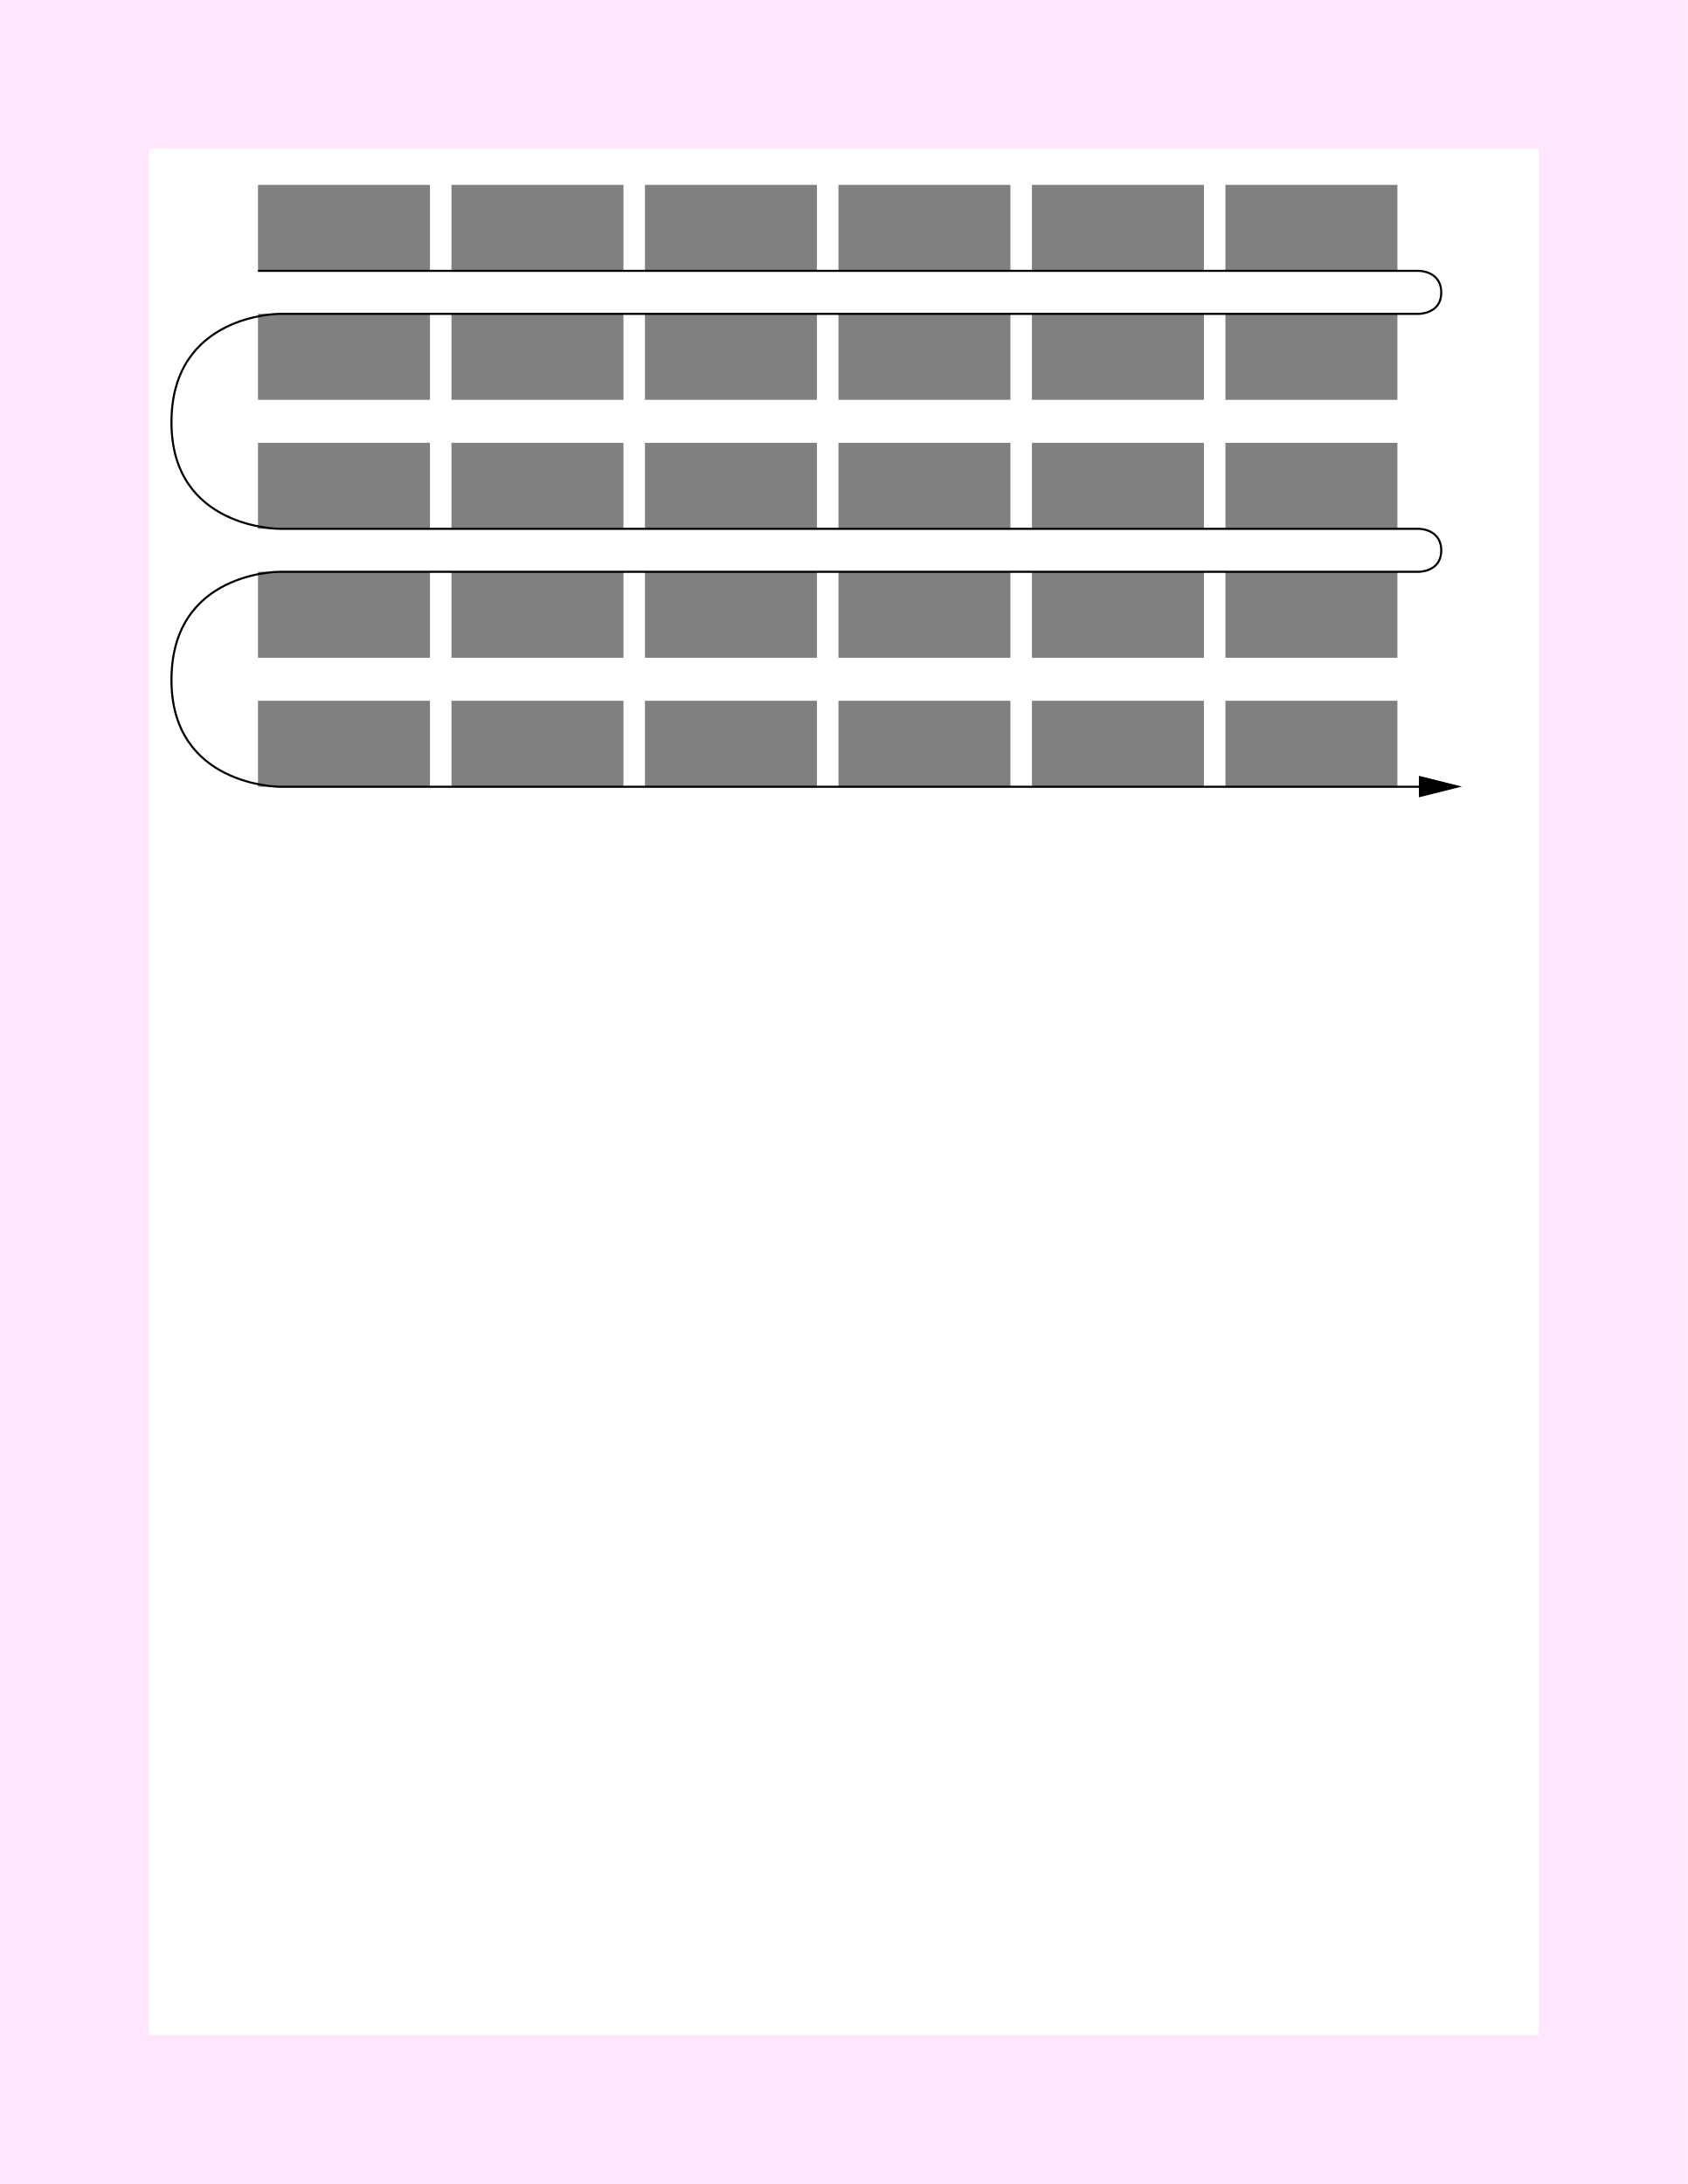
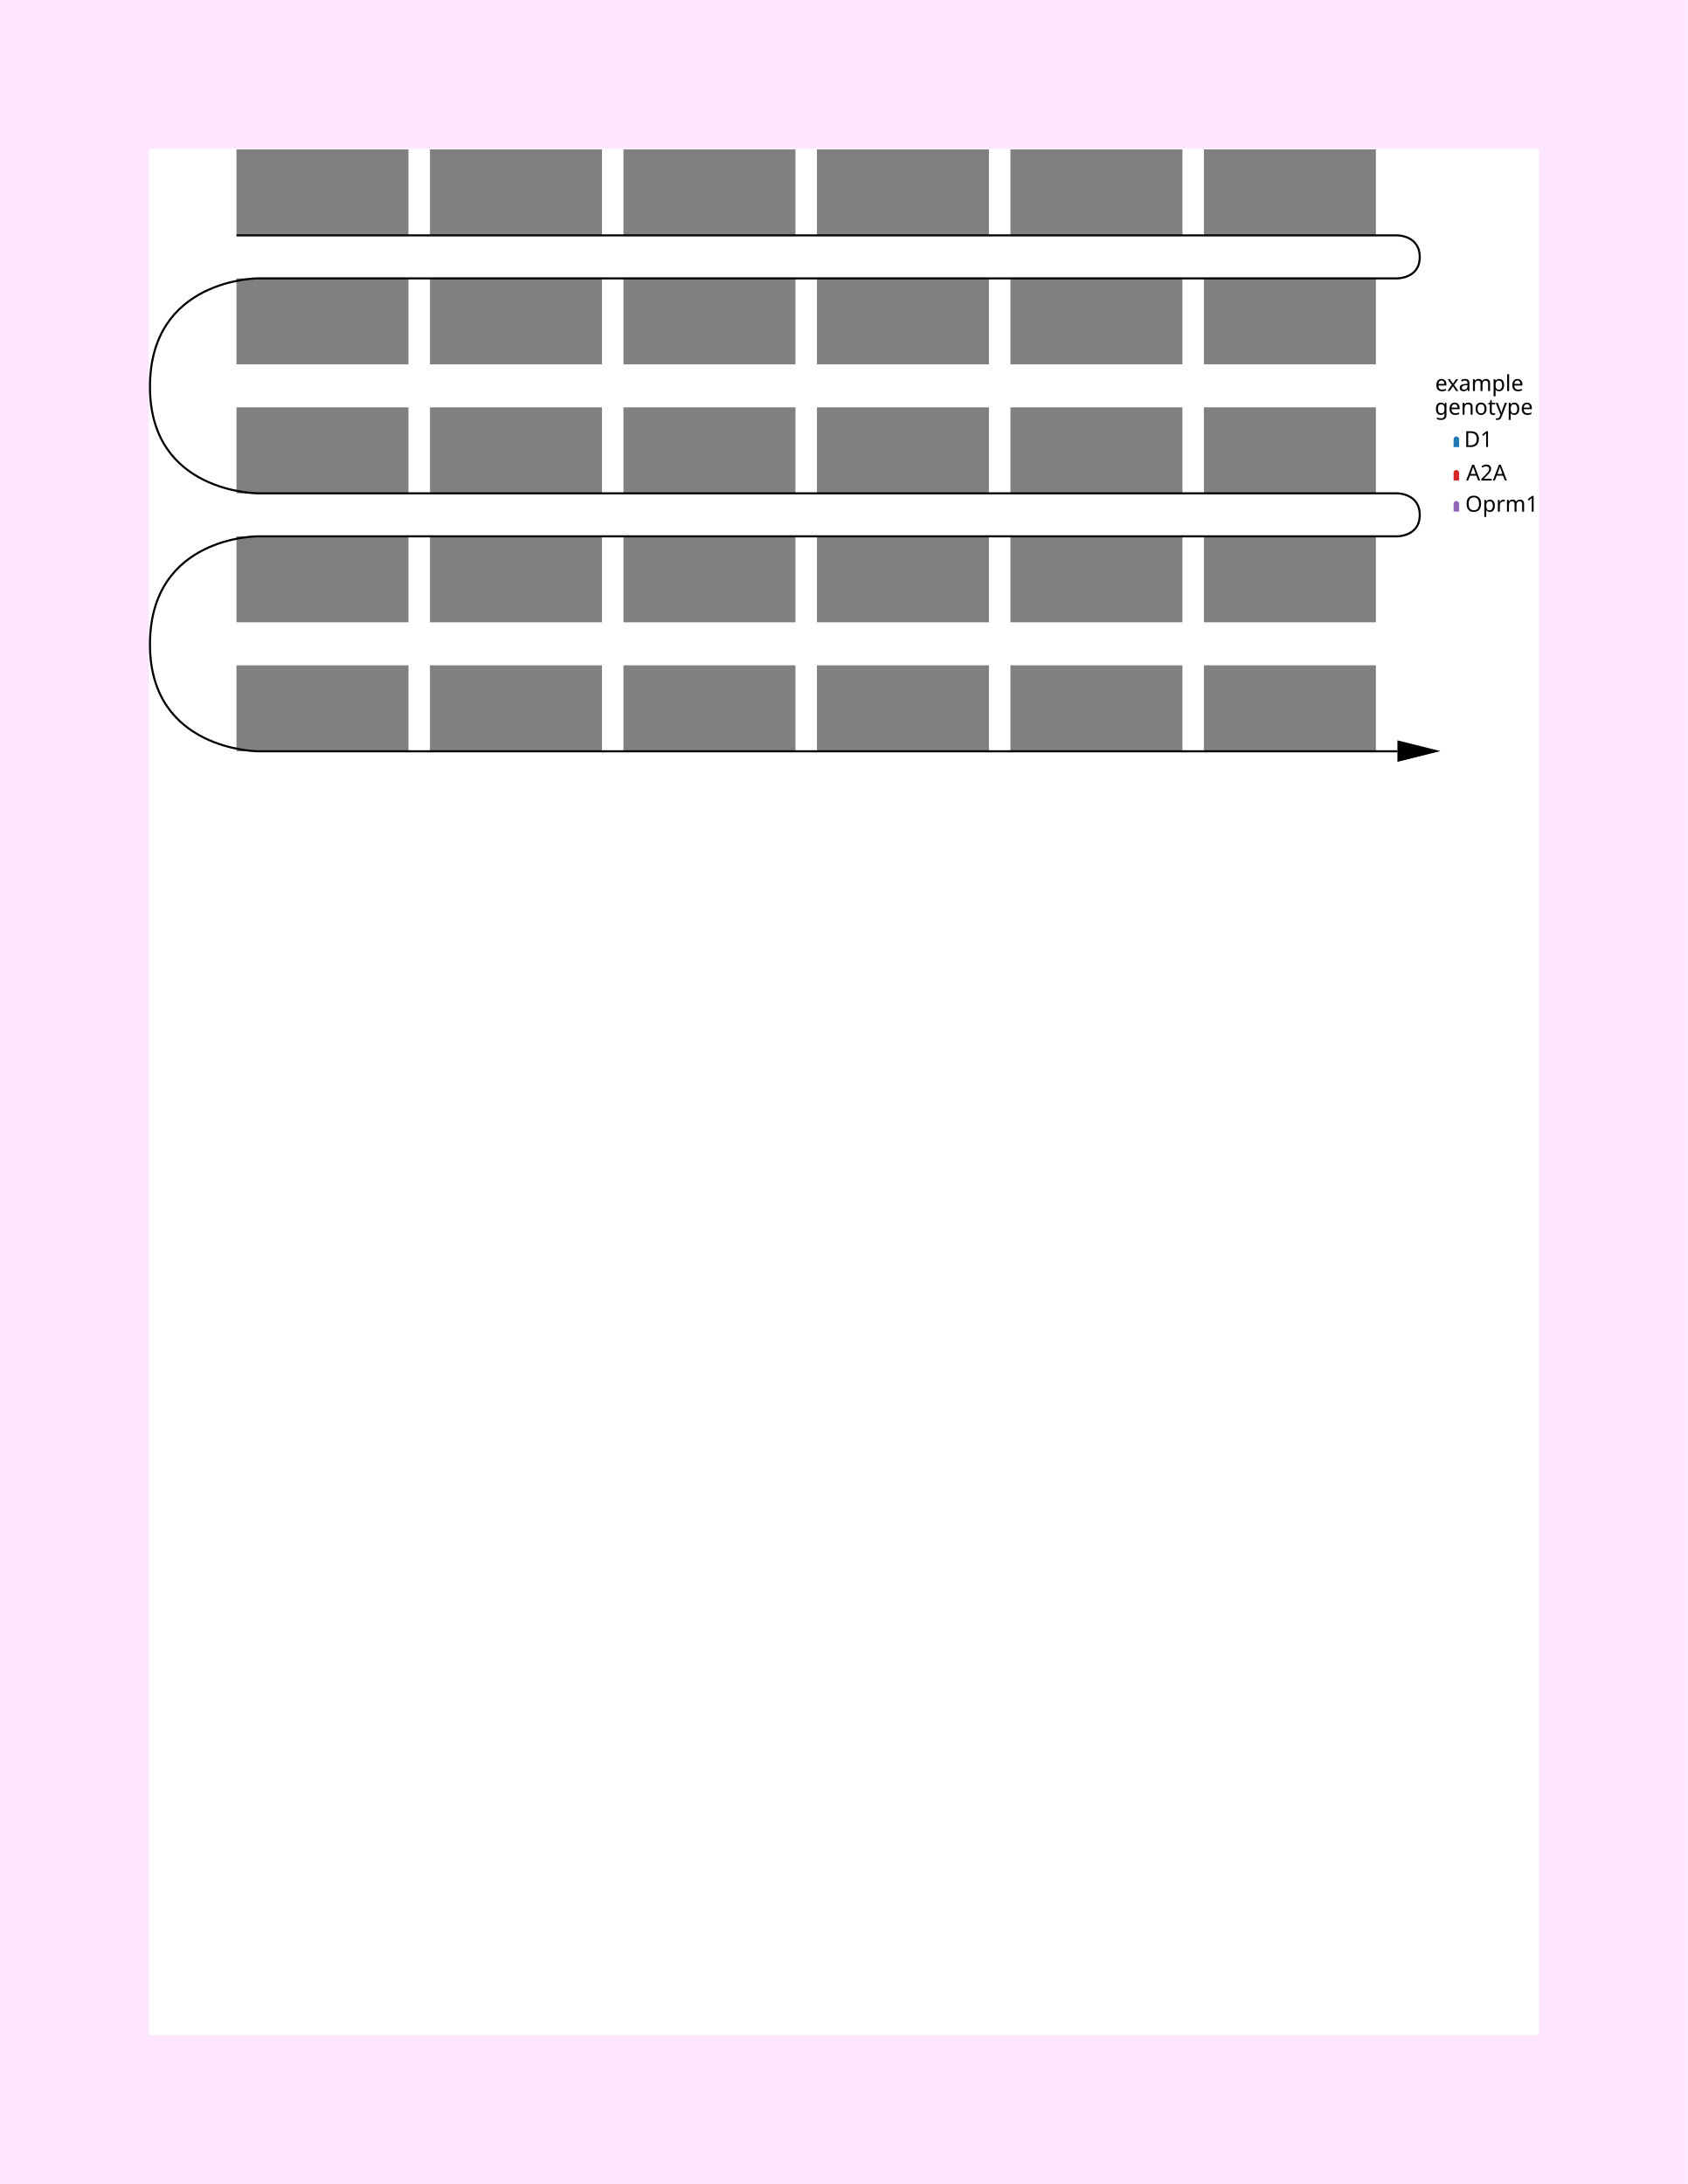
<svg xmlns="http://www.w3.org/2000/svg" xmlns:ns1="http://flyranch.github.io/figurefirst/" width="8.5in" height="11in" viewBox="0 0 215.9 279.4" version="1.1" id="svg7186">
-   <defs id="defs7180" />
+   <defs id="defs7180">
+     <clipPath id="p7571dddc21">
+       <rect height="29.764" width="62.362" x="163.701" y="67.748" id="rect2430" />
+     </clipPath>
+     <clipPath id="pf18deae393">
+       <rect height="29.764" width="62.362" x="93.543" y="67.748" id="rect2427" />
+     </clipPath>
+     <clipPath id="pce559dd414">
+       <rect height="29.764" width="62.362" x="444.331" y="67.748" id="rect2442" />
+     </clipPath>
+   </defs>
  <g id="layer1" transform="translate(0,-17.6)" style="display:inline">
    <g transform="translate(0.1999868,1.7166138e-5)" id="g29731" style="display:inline;stroke-linecap:butt;stroke-linejoin:round">
      <rect height="279.4" id="rect29687" style="opacity:0.1;vector-effect:none;fill:#ff00ff;fill-opacity:1;stroke:none;stroke-width:2.417;stroke-linecap:butt;stroke-linejoin:miter;stroke-miterlimit:4;stroke-dasharray:none;stroke-dashoffset:0;stroke-opacity:1" width="19.05" x="-0.2" y="17.6" />
      <rect height="279.4" id="rect29687-1" style="opacity:0.1;vector-effect:none;fill:#ff00ff;fill-opacity:1;stroke:none;stroke-width:2.417;stroke-linecap:butt;stroke-linejoin:miter;stroke-miterlimit:4;stroke-dasharray:none;stroke-dashoffset:0;stroke-opacity:1" width="19.05" x="196.65" y="17.6" />
      <rect height="177.8" id="rect29687-3" style="opacity:0.1;vector-effect:none;fill:#ff00ff;fill-opacity:1;stroke:none;stroke-width:1.928;stroke-linecap:butt;stroke-linejoin:miter;stroke-miterlimit:4;stroke-dasharray:none;stroke-dashoffset:0;stroke-opacity:1" transform="rotate(90)" width="19.05" x="17.6" y="-196.65" />
      <rect height="177.8" id="rect29687-3-2" style="opacity:0.1;vector-effect:none;fill:#ff00ff;fill-opacity:1;stroke:none;stroke-width:1.928;stroke-linecap:butt;stroke-linejoin:miter;stroke-miterlimit:4;stroke-dasharray:none;stroke-dashoffset:0;stroke-opacity:1" transform="rotate(90)" width="19.05" x="277.95" y="-196.65" />
    </g>
-     <rect style="fill:#808080;fill-opacity:1;stroke:none;stroke-width:0.073;stroke-miterlimit:4;stroke-dasharray:none" id="rect7760" width="22" height="11" x="33" y="41.25">
+     <rect style="fill:#808080;fill-opacity:1;stroke:none;stroke-width:0.073;stroke-miterlimit:4;stroke-dasharray:none" id="rect7760" width="22" height="11" x="30.25" y="36.712">
      <ns1:axis ns1:name="s1" />
    </rect>
-     <rect y="41.25" x="57.75" height="11" width="22" id="rect7762" style="fill:#808080;fill-opacity:1;stroke:none;stroke-width:0.073;stroke-miterlimit:4;stroke-dasharray:none">
+     <rect y="36.712" x="55" height="11" width="22" id="rect7762" style="fill:#808080;fill-opacity:1;stroke:none;stroke-width:0.073;stroke-miterlimit:4;stroke-dasharray:none">
      <ns1:axis ns1:name="s2" />
    </rect>
-     <rect style="fill:#808080;fill-opacity:1;stroke:none;stroke-width:0.073;stroke-miterlimit:4;stroke-dasharray:none" id="rect7764" width="22" height="11" x="82.5" y="41.25">
+     <rect style="fill:#808080;fill-opacity:1;stroke:none;stroke-width:0.073;stroke-miterlimit:4;stroke-dasharray:none" id="rect7764" width="22" height="11" x="79.75" y="36.712">
      <ns1:axis ns1:name="s3" />
    </rect>
-     <rect y="41.25" x="107.25" height="11" width="22" id="rect7766" style="fill:#808080;fill-opacity:1;stroke:none;stroke-width:0.073;stroke-miterlimit:4;stroke-dasharray:none">
+     <rect y="36.712" x="104.5" height="11" width="22" id="rect7766" style="fill:#808080;fill-opacity:1;stroke:none;stroke-width:0.073;stroke-miterlimit:4;stroke-dasharray:none">
      <ns1:axis ns1:name="s4" />
    </rect>
-     <rect style="fill:#808080;fill-opacity:1;stroke:none;stroke-width:0.073;stroke-miterlimit:4;stroke-dasharray:none" id="rect7768" width="22" height="11" x="132" y="41.25">
+     <rect style="fill:#808080;fill-opacity:1;stroke:none;stroke-width:0.073;stroke-miterlimit:4;stroke-dasharray:none" id="rect7768" width="22" height="11" x="129.25" y="36.712">
      <ns1:axis ns1:name="s5" />
    </rect>
-     <rect y="41.25" x="156.75" height="11" width="22" id="rect7770" style="fill:#808080;fill-opacity:1;stroke:none;stroke-width:0.073;stroke-miterlimit:4;stroke-dasharray:none">
+     <rect y="36.712" x="154" height="11" width="22" id="rect7770" style="fill:#808080;fill-opacity:1;stroke:none;stroke-width:0.073;stroke-miterlimit:4;stroke-dasharray:none">
      <ns1:axis ns1:name="s6" />
    </rect>
-     <rect y="57.75" x="33" height="11" width="22" id="rect7802" style="fill:#808080;fill-opacity:1;stroke:none;stroke-width:0.073;stroke-miterlimit:4;stroke-dasharray:none">
+     <rect y="53.212" x="30.25" height="11" width="22" id="rect7802" style="fill:#808080;fill-opacity:1;stroke:none;stroke-width:0.073;stroke-miterlimit:4;stroke-dasharray:none">
      <ns1:axis ns1:name="s12" />
    </rect>
-     <rect style="fill:#808080;fill-opacity:1;stroke:none;stroke-width:0.073;stroke-miterlimit:4;stroke-dasharray:none" id="rect7804" width="22" height="11" x="57.75" y="57.75">
+     <rect style="fill:#808080;fill-opacity:1;stroke:none;stroke-width:0.073;stroke-miterlimit:4;stroke-dasharray:none" id="rect7804" width="22" height="11" x="55" y="53.212">
      <ns1:axis ns1:name="s11" />
    </rect>
-     <rect y="57.75" x="82.5" height="11" width="22" id="rect7806" style="fill:#808080;fill-opacity:1;stroke:none;stroke-width:0.073;stroke-miterlimit:4;stroke-dasharray:none">
+     <rect y="53.212" x="79.75" height="11" width="22" id="rect7806" style="fill:#808080;fill-opacity:1;stroke:none;stroke-width:0.073;stroke-miterlimit:4;stroke-dasharray:none">
      <ns1:axis ns1:name="s10" />
    </rect>
-     <rect style="fill:#808080;fill-opacity:1;stroke:none;stroke-width:0.073;stroke-miterlimit:4;stroke-dasharray:none" id="rect7808" width="22" height="11" x="107.25" y="57.75">
+     <rect style="fill:#808080;fill-opacity:1;stroke:none;stroke-width:0.073;stroke-miterlimit:4;stroke-dasharray:none" id="rect7808" width="22" height="11" x="104.5" y="53.212">
      <ns1:axis ns1:name="s9" />
    </rect>
-     <rect y="57.75" x="132" height="11" width="22" id="rect7810" style="fill:#808080;fill-opacity:1;stroke:none;stroke-width:0.073;stroke-miterlimit:4;stroke-dasharray:none">
+     <rect y="53.212" x="129.25" height="11" width="22" id="rect7810" style="fill:#808080;fill-opacity:1;stroke:none;stroke-width:0.073;stroke-miterlimit:4;stroke-dasharray:none">
      <ns1:axis ns1:name="s8" />
    </rect>
-     <rect style="fill:#808080;fill-opacity:1;stroke:none;stroke-width:0.073;stroke-miterlimit:4;stroke-dasharray:none" id="rect7812" width="22" height="11" x="156.75" y="57.75">
+     <rect style="fill:#808080;fill-opacity:1;stroke:none;stroke-width:0.073;stroke-miterlimit:4;stroke-dasharray:none" id="rect7812" width="22" height="11" x="154" y="53.212">
      <ns1:axis ns1:name="s7" />
    </rect>
-     <rect y="74.25" x="33" height="11" width="22" id="rect7802-2" style="fill:#808080;fill-opacity:1;stroke:none;stroke-width:0.073;stroke-miterlimit:4;stroke-dasharray:none">
+     <rect y="69.712" x="30.25" height="11" width="22" id="rect7802-2" style="fill:#808080;fill-opacity:1;stroke:none;stroke-width:0.073;stroke-miterlimit:4;stroke-dasharray:none">
      <ns1:axis ns1:name="s13" />
    </rect>
-     <rect style="fill:#808080;fill-opacity:1;stroke:none;stroke-width:0.073;stroke-miterlimit:4;stroke-dasharray:none" id="rect7804-8" width="22" height="11" x="57.75" y="74.25">
+     <rect style="fill:#808080;fill-opacity:1;stroke:none;stroke-width:0.073;stroke-miterlimit:4;stroke-dasharray:none" id="rect7804-8" width="22" height="11" x="55" y="69.712">
      <ns1:axis ns1:name="s14" />
    </rect>
-     <rect y="74.25" x="82.5" height="11" width="22" id="rect7806-6" style="fill:#808080;fill-opacity:1;stroke:none;stroke-width:0.073;stroke-miterlimit:4;stroke-dasharray:none">
+     <rect y="69.712" x="79.75" height="11" width="22" id="rect7806-6" style="fill:#808080;fill-opacity:1;stroke:none;stroke-width:0.073;stroke-miterlimit:4;stroke-dasharray:none">
      <ns1:axis ns1:name="s15" />
    </rect>
-     <rect style="fill:#808080;fill-opacity:1;stroke:none;stroke-width:0.073;stroke-miterlimit:4;stroke-dasharray:none" id="rect7808-7" width="22" height="11" x="107.25" y="74.25">
+     <rect style="fill:#808080;fill-opacity:1;stroke:none;stroke-width:0.073;stroke-miterlimit:4;stroke-dasharray:none" id="rect7808-7" width="22" height="11" x="104.5" y="69.712">
      <ns1:axis ns1:name="s16" />
    </rect>
-     <rect y="74.25" x="132" height="11" width="22" id="rect7810-3" style="fill:#808080;fill-opacity:1;stroke:none;stroke-width:0.073;stroke-miterlimit:4;stroke-dasharray:none">
+     <rect y="69.712" x="129.25" height="11" width="22" id="rect7810-3" style="fill:#808080;fill-opacity:1;stroke:none;stroke-width:0.073;stroke-miterlimit:4;stroke-dasharray:none">
      <ns1:axis ns1:name="s17" />
    </rect>
-     <rect style="fill:#808080;fill-opacity:1;stroke:none;stroke-width:0.073;stroke-miterlimit:4;stroke-dasharray:none" id="rect7812-5" width="22" height="11" x="156.75" y="74.25">
+     <rect style="fill:#808080;fill-opacity:1;stroke:none;stroke-width:0.073;stroke-miterlimit:4;stroke-dasharray:none" id="rect7812-5" width="22" height="11" x="154" y="69.712">
      <ns1:axis ns1:name="s18" />
    </rect>
-     <rect style="fill:#808080;fill-opacity:1;stroke:none;stroke-width:0.073;stroke-miterlimit:4;stroke-dasharray:none" id="rect7844" width="22" height="11" x="33" y="90.75">
+     <rect style="fill:#808080;fill-opacity:1;stroke:none;stroke-width:0.073;stroke-miterlimit:4;stroke-dasharray:none" id="rect7844" width="22" height="11" x="30.25" y="86.212">
      <ns1:axis ns1:name="s24" />
    </rect>
-     <rect y="90.75" x="57.75" height="11" width="22" id="rect7846" style="fill:#808080;fill-opacity:1;stroke:none;stroke-width:0.073;stroke-miterlimit:4;stroke-dasharray:none">
+     <rect y="86.212" x="55" height="11" width="22" id="rect7846" style="fill:#808080;fill-opacity:1;stroke:none;stroke-width:0.073;stroke-miterlimit:4;stroke-dasharray:none">
      <ns1:axis ns1:name="s23" />
    </rect>
-     <rect style="fill:#808080;fill-opacity:1;stroke:none;stroke-width:0.073;stroke-miterlimit:4;stroke-dasharray:none" id="rect7848" width="22" height="11" x="82.5" y="90.75">
+     <rect style="fill:#808080;fill-opacity:1;stroke:none;stroke-width:0.073;stroke-miterlimit:4;stroke-dasharray:none" id="rect7848" width="22" height="11" x="79.75" y="86.212">
      <ns1:axis ns1:name="s22" />
    </rect>
-     <rect y="90.75" x="107.25" height="11" width="22" id="rect7850" style="fill:#808080;fill-opacity:1;stroke:none;stroke-width:0.073;stroke-miterlimit:4;stroke-dasharray:none">
+     <rect y="86.212" x="104.5" height="11" width="22" id="rect7850" style="fill:#808080;fill-opacity:1;stroke:none;stroke-width:0.073;stroke-miterlimit:4;stroke-dasharray:none">
      <ns1:axis ns1:name="s21" />
    </rect>
-     <rect style="fill:#808080;fill-opacity:1;stroke:none;stroke-width:0.073;stroke-miterlimit:4;stroke-dasharray:none" id="rect7852" width="22" height="11" x="132" y="90.75">
+     <rect style="fill:#808080;fill-opacity:1;stroke:none;stroke-width:0.073;stroke-miterlimit:4;stroke-dasharray:none" id="rect7852" width="22" height="11" x="129.25" y="86.212">
      <ns1:axis ns1:name="s20" />
    </rect>
-     <rect y="90.75" x="156.75" height="11" width="22" id="rect7854" style="fill:#808080;fill-opacity:1;stroke:none;stroke-width:0.073;stroke-miterlimit:4;stroke-dasharray:none">
+     <rect y="86.212" x="154" height="11" width="22" id="rect7854" style="fill:#808080;fill-opacity:1;stroke:none;stroke-width:0.073;stroke-miterlimit:4;stroke-dasharray:none">
      <ns1:axis ns1:name="s19" />
    </rect>
-     <rect y="107.25" x="33" height="11" width="22" id="rect7856" style="fill:#808080;fill-opacity:1;stroke:none;stroke-width:0.073;stroke-miterlimit:4;stroke-dasharray:none">
+     <rect y="102.712" x="30.25" height="11" width="22" id="rect7856" style="fill:#808080;fill-opacity:1;stroke:none;stroke-width:0.073;stroke-miterlimit:4;stroke-dasharray:none">
      <ns1:axis ns1:name="s25" />
    </rect>
-     <rect style="fill:#808080;fill-opacity:1;stroke:none;stroke-width:0.073;stroke-miterlimit:4;stroke-dasharray:none" id="rect7858" width="22" height="11" x="57.75" y="107.25">
+     <rect style="fill:#808080;fill-opacity:1;stroke:none;stroke-width:0.073;stroke-miterlimit:4;stroke-dasharray:none" id="rect7858" width="22" height="11" x="55" y="102.712">
      <ns1:axis ns1:name="s26" />
    </rect>
-     <rect y="107.25" x="82.5" height="11" width="22" id="rect7860" style="fill:#808080;fill-opacity:1;stroke:none;stroke-width:0.073;stroke-miterlimit:4;stroke-dasharray:none">
+     <rect y="102.712" x="79.75" height="11" width="22" id="rect7860" style="fill:#808080;fill-opacity:1;stroke:none;stroke-width:0.073;stroke-miterlimit:4;stroke-dasharray:none">
      <ns1:axis ns1:name="s27" />
    </rect>
-     <rect style="fill:#808080;fill-opacity:1;stroke:none;stroke-width:0.073;stroke-miterlimit:4;stroke-dasharray:none" id="rect7862" width="22" height="11" x="107.25" y="107.25">
+     <rect style="fill:#808080;fill-opacity:1;stroke:none;stroke-width:0.073;stroke-miterlimit:4;stroke-dasharray:none" id="rect7862" width="22" height="11" x="104.5" y="102.712">
      <ns1:axis ns1:name="s28" />
    </rect>
-     <rect y="107.25" x="132" height="11" width="22" id="rect7864" style="fill:#808080;fill-opacity:1;stroke:none;stroke-width:0.073;stroke-miterlimit:4;stroke-dasharray:none">
+     <rect y="102.712" x="129.25" height="11" width="22" id="rect7864" style="fill:#808080;fill-opacity:1;stroke:none;stroke-width:0.073;stroke-miterlimit:4;stroke-dasharray:none">
      <ns1:axis ns1:name="s29" />
    </rect>
-     <rect style="fill:#808080;fill-opacity:1;stroke:none;stroke-width:0.073;stroke-miterlimit:4;stroke-dasharray:none" id="rect7866" width="22" height="11" x="156.75" y="107.25">
+     <rect style="fill:#808080;fill-opacity:1;stroke:none;stroke-width:0.073;stroke-miterlimit:4;stroke-dasharray:none" id="rect7866" width="22" height="11" x="154" y="102.712">
      <ns1:axis ns1:name="s30" />
    </rect>
  </g>
  <g id="layer3">
-     <path style="fill:none;stroke:#000000;stroke-width:0.265px;stroke-linecap:butt;stroke-linejoin:miter;stroke-opacity:1" d="m 33,34.65 h 148.5 c 0,0 2.975,6.17e-4 2.854,2.949 C 184.25,40.15 181.5,40.15 181.5,40.15 H 35.75 c 0,0 -13.886,1.1e-5 -13.817,13.98 C 22,67.65 35.75,67.65 35.75,67.65 H 181.5 c 0,0 2.975,6.2e-4 2.854,2.949 C 184.25,73.15 181.5,73.15 181.5,73.15 H 35.75 c 0,0 -13.749,-0.067 -13.817,13.742 C 21.866,100.583 35.75,100.65 35.75,100.65 H 181.5" id="path7774" />
-     <path style="fill:#000000;fill-opacity:1;stroke:none;stroke-width:0.094px;stroke-linecap:butt;stroke-linejoin:miter;stroke-opacity:1" d="m 187,100.625 c -5.5,-1.375 -5.5,-1.375 -5.5,-1.375 V 102 Z" id="path7776" />
-     <flowRoot xml:space="preserve" id="flowRoot7917" style="font-style:normal;font-variant:normal;font-weight:normal;font-stretch:normal;font-size:9.333px;line-height:1.25;font-family:Arial;-inkscape-font-specification:'Arial, Normal';font-variant-ligatures:normal;font-variant-caps:normal;font-variant-numeric:normal;font-feature-settings:normal;text-align:start;letter-spacing:0px;word-spacing:0px;writing-mode:lr-tb;text-anchor:start;fill:#000000;fill-opacity:1;stroke:none" transform="scale(0.2645833)">
-       <flowRegion id="flowRegion7919">
-         <rect id="rect7921" width="31.181" height="31.181" x="83.15" y="78.992" />
-       </flowRegion>
-       <flowPara id="flowPara7923" style="font-size:16px">A</flowPara>
-     </flowRoot>
+     <path style="fill:none;stroke:#000000;stroke-width:0.265px;stroke-linecap:butt;stroke-linejoin:miter;stroke-opacity:1" d="m 30.25,30.112 h 148.5 c 0,0 2.975,6.17e-4 2.854,2.949 -0.104,2.551 -2.854,2.551 -2.854,2.551 H 33 c 0,0 -13.886,1.1e-5 -13.817,13.98 C 19.25,63.112 33,63.112 33,63.112 h 145.75 c 0,0 2.975,6.2e-4 2.854,2.949 -0.104,2.551 -2.854,2.551 -2.854,2.551 H 33 c 0,0 -13.749,-0.067 -13.817,13.742 C 19.116,96.045 33,96.112 33,96.112 h 145.75" id="path7774" />
+     <path style="fill:#000000;fill-opacity:1;stroke:none;stroke-width:0.094px;stroke-linecap:butt;stroke-linejoin:miter;stroke-opacity:1" d="m 184.25,96.087 c -5.5,-1.375 -5.5,-1.375 -5.5,-1.375 v 2.75 z" id="path7776" />
+     <g transform="matrix(0.3527778,0,0,0.3527778,142.2869,27.07456)" style="display:inline;stroke-linecap:butt;stroke-linejoin:round" id="line2d_9">
+       <path id="path131" style="fill:none;stroke:#d62728;stroke-width:2;stroke-linecap:round;stroke-linejoin:round" d="M 124.724,97.512 V 94.677" clip-path="url(#pf18deae393)" />
+     </g>
+     <g transform="matrix(0.3527778,0,0,0.3527778,117.5369,31.04539)" style="display:inline;stroke-linecap:butt;stroke-linejoin:round" id="line2d_18">
+       <path id="path210" style="fill:none;stroke:#9467bd;stroke-width:2;stroke-linecap:round;stroke-linejoin:round" d="M 194.882,97.512 V 94.677" clip-path="url(#p7571dddc21)" />
+     </g>
+     <g transform="matrix(0.3527778,0,0,0.3527778,18.53686,22.79539)" style="display:inline;stroke-linecap:butt;stroke-linejoin:round" id="line2d_54">
+       <path id="path526" style="fill:none;stroke:#1f77b4;stroke-width:2;stroke-linecap:round;stroke-linejoin:round" d="M 475.512,97.512 V 94.677" clip-path="url(#pce559dd414)" />
+     </g>
+     <text xml:space="preserve" style="font-style:normal;font-weight:normal;font-size:10.583px;line-height:1.25;font-family:sans-serif;letter-spacing:0px;word-spacing:0px;fill:#000000;fill-opacity:1;stroke:none;stroke-width:0.265" x="187.274" y="57.187" id="text888">
+       <tspan id="tspan886" x="187.274" y="57.187" style="font-style:normal;font-variant:normal;font-weight:normal;font-stretch:normal;font-size:2.822px;font-family:sans-serif;-inkscape-font-specification:'sans-serif, Normal';font-variant-ligatures:normal;font-variant-caps:normal;font-variant-numeric:normal;font-feature-settings:normal;text-align:start;writing-mode:lr-tb;text-anchor:start;stroke-width:0.265">D1</tspan>
+     </text>
+     <text id="text892" y="61.479" x="187.538" style="font-style:normal;font-weight:normal;font-size:10.583px;line-height:1.25;font-family:sans-serif;letter-spacing:0px;word-spacing:0px;fill:#000000;fill-opacity:1;stroke:none;stroke-width:0.265" xml:space="preserve">
+       <tspan style="font-style:normal;font-variant:normal;font-weight:normal;font-stretch:normal;font-size:2.822px;font-family:sans-serif;-inkscape-font-specification:'sans-serif, Normal';font-variant-ligatures:normal;font-variant-caps:normal;font-variant-numeric:normal;font-feature-settings:normal;text-align:start;writing-mode:lr-tb;text-anchor:start;stroke-width:0.265" y="61.479" x="187.538" id="tspan890">A2A</tspan>
+     </text>
+     <text xml:space="preserve" style="font-style:normal;font-weight:normal;font-size:10.583px;line-height:1.25;font-family:sans-serif;letter-spacing:0px;word-spacing:0px;fill:#000000;fill-opacity:1;stroke:none;stroke-width:0.265" x="187.424" y="65.462" id="text896">
+       <tspan id="tspan894" x="187.424" y="65.462" style="font-style:normal;font-variant:normal;font-weight:normal;font-stretch:normal;font-size:2.822px;font-family:sans-serif;-inkscape-font-specification:'sans-serif, Normal';font-variant-ligatures:normal;font-variant-caps:normal;font-variant-numeric:normal;font-feature-settings:normal;text-align:start;writing-mode:lr-tb;text-anchor:start;stroke-width:0.265">Oprm1</tspan>
+     </text>
+     <text xml:space="preserve" style="font-style:normal;font-weight:normal;font-size:10.583px;line-height:1.25;font-family:sans-serif;letter-spacing:0px;word-spacing:0px;fill:#000000;fill-opacity:1;stroke:none;stroke-width:0.265" x="183.522" y="53.05" id="text904">
+       <tspan x="183.522" y="53.05" style="font-style:normal;font-variant:normal;font-weight:normal;font-stretch:normal;font-size:2.822px;font-family:sans-serif;-inkscape-font-specification:'sans-serif, Normal';font-variant-ligatures:normal;font-variant-caps:normal;font-variant-numeric:normal;font-feature-settings:normal;text-align:start;writing-mode:lr-tb;text-anchor:start;stroke-width:0.265" id="tspan918">genotype</tspan>
+     </text>
+     <text id="text930" y="50.026" x="183.569" style="font-style:normal;font-weight:normal;font-size:10.583px;line-height:1.25;font-family:sans-serif;letter-spacing:0px;word-spacing:0px;fill:#000000;fill-opacity:1;stroke:none;stroke-width:0.265" xml:space="preserve">
+       <tspan id="tspan928" style="font-style:normal;font-variant:normal;font-weight:normal;font-stretch:normal;font-size:2.822px;font-family:sans-serif;-inkscape-font-specification:'sans-serif, Normal';font-variant-ligatures:normal;font-variant-caps:normal;font-variant-numeric:normal;font-feature-settings:normal;text-align:start;writing-mode:lr-tb;text-anchor:start;stroke-width:0.265" y="50.026" x="183.569">example</tspan>
+     </text>
  </g>
</svg>
